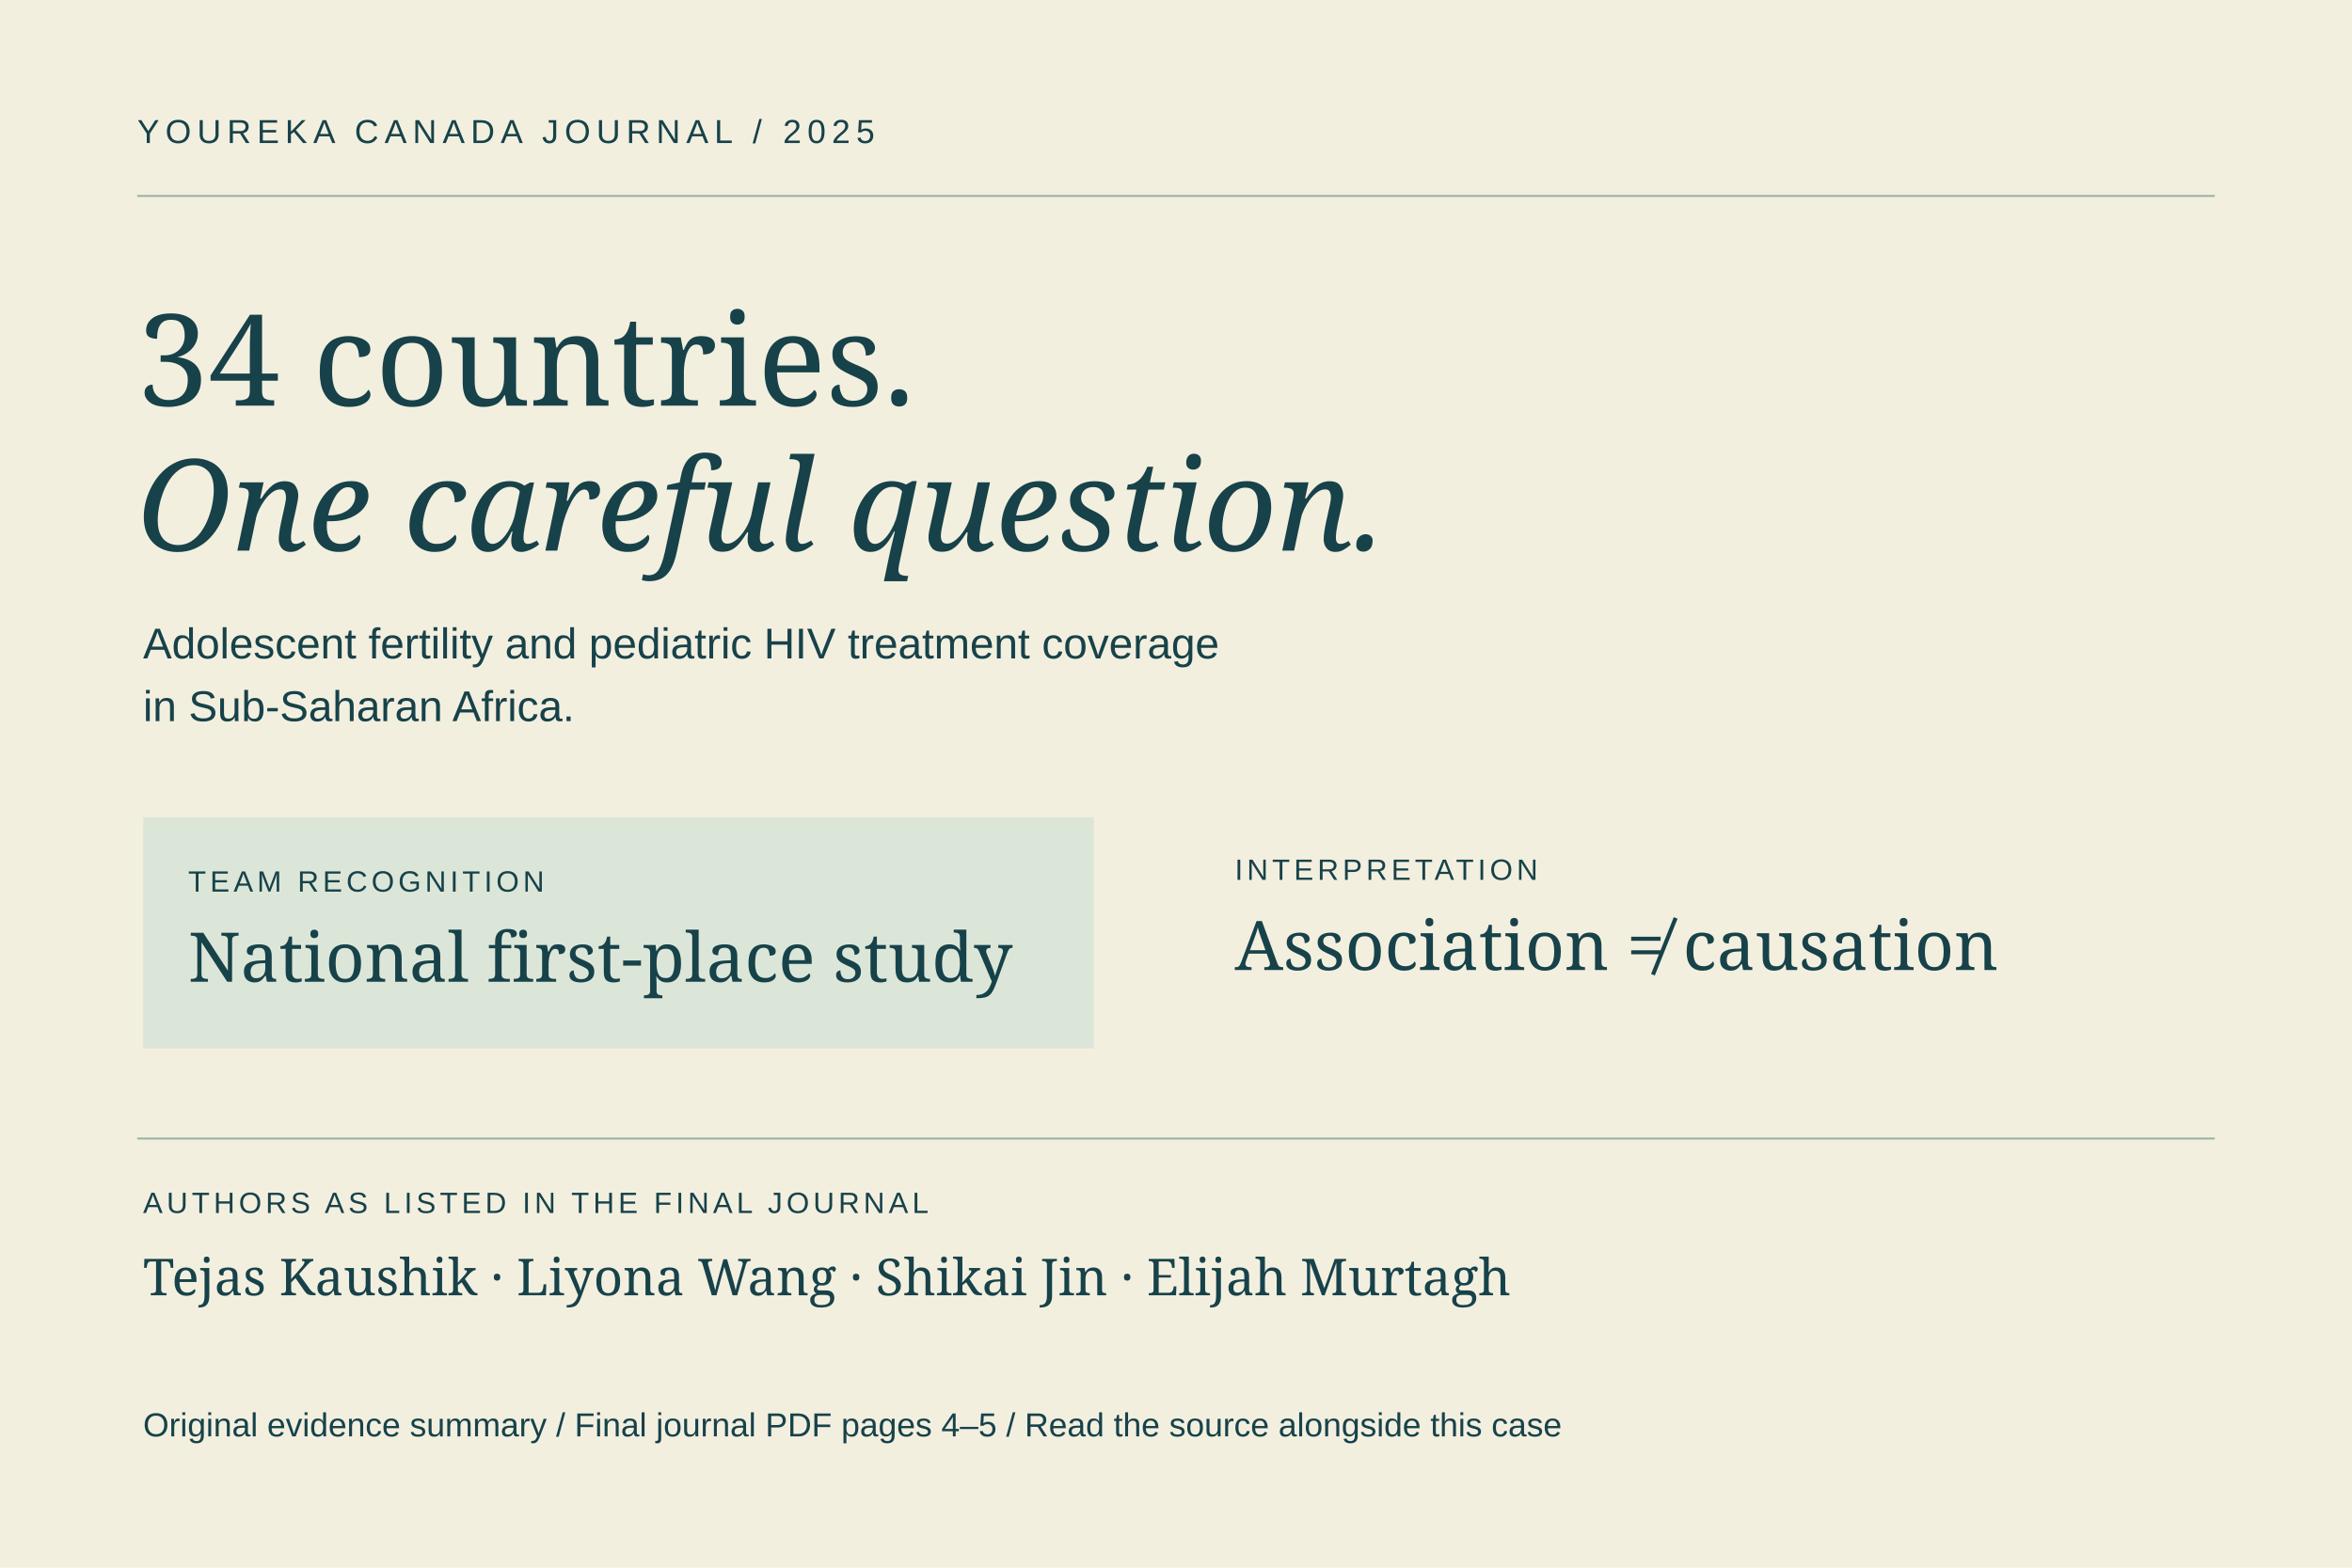
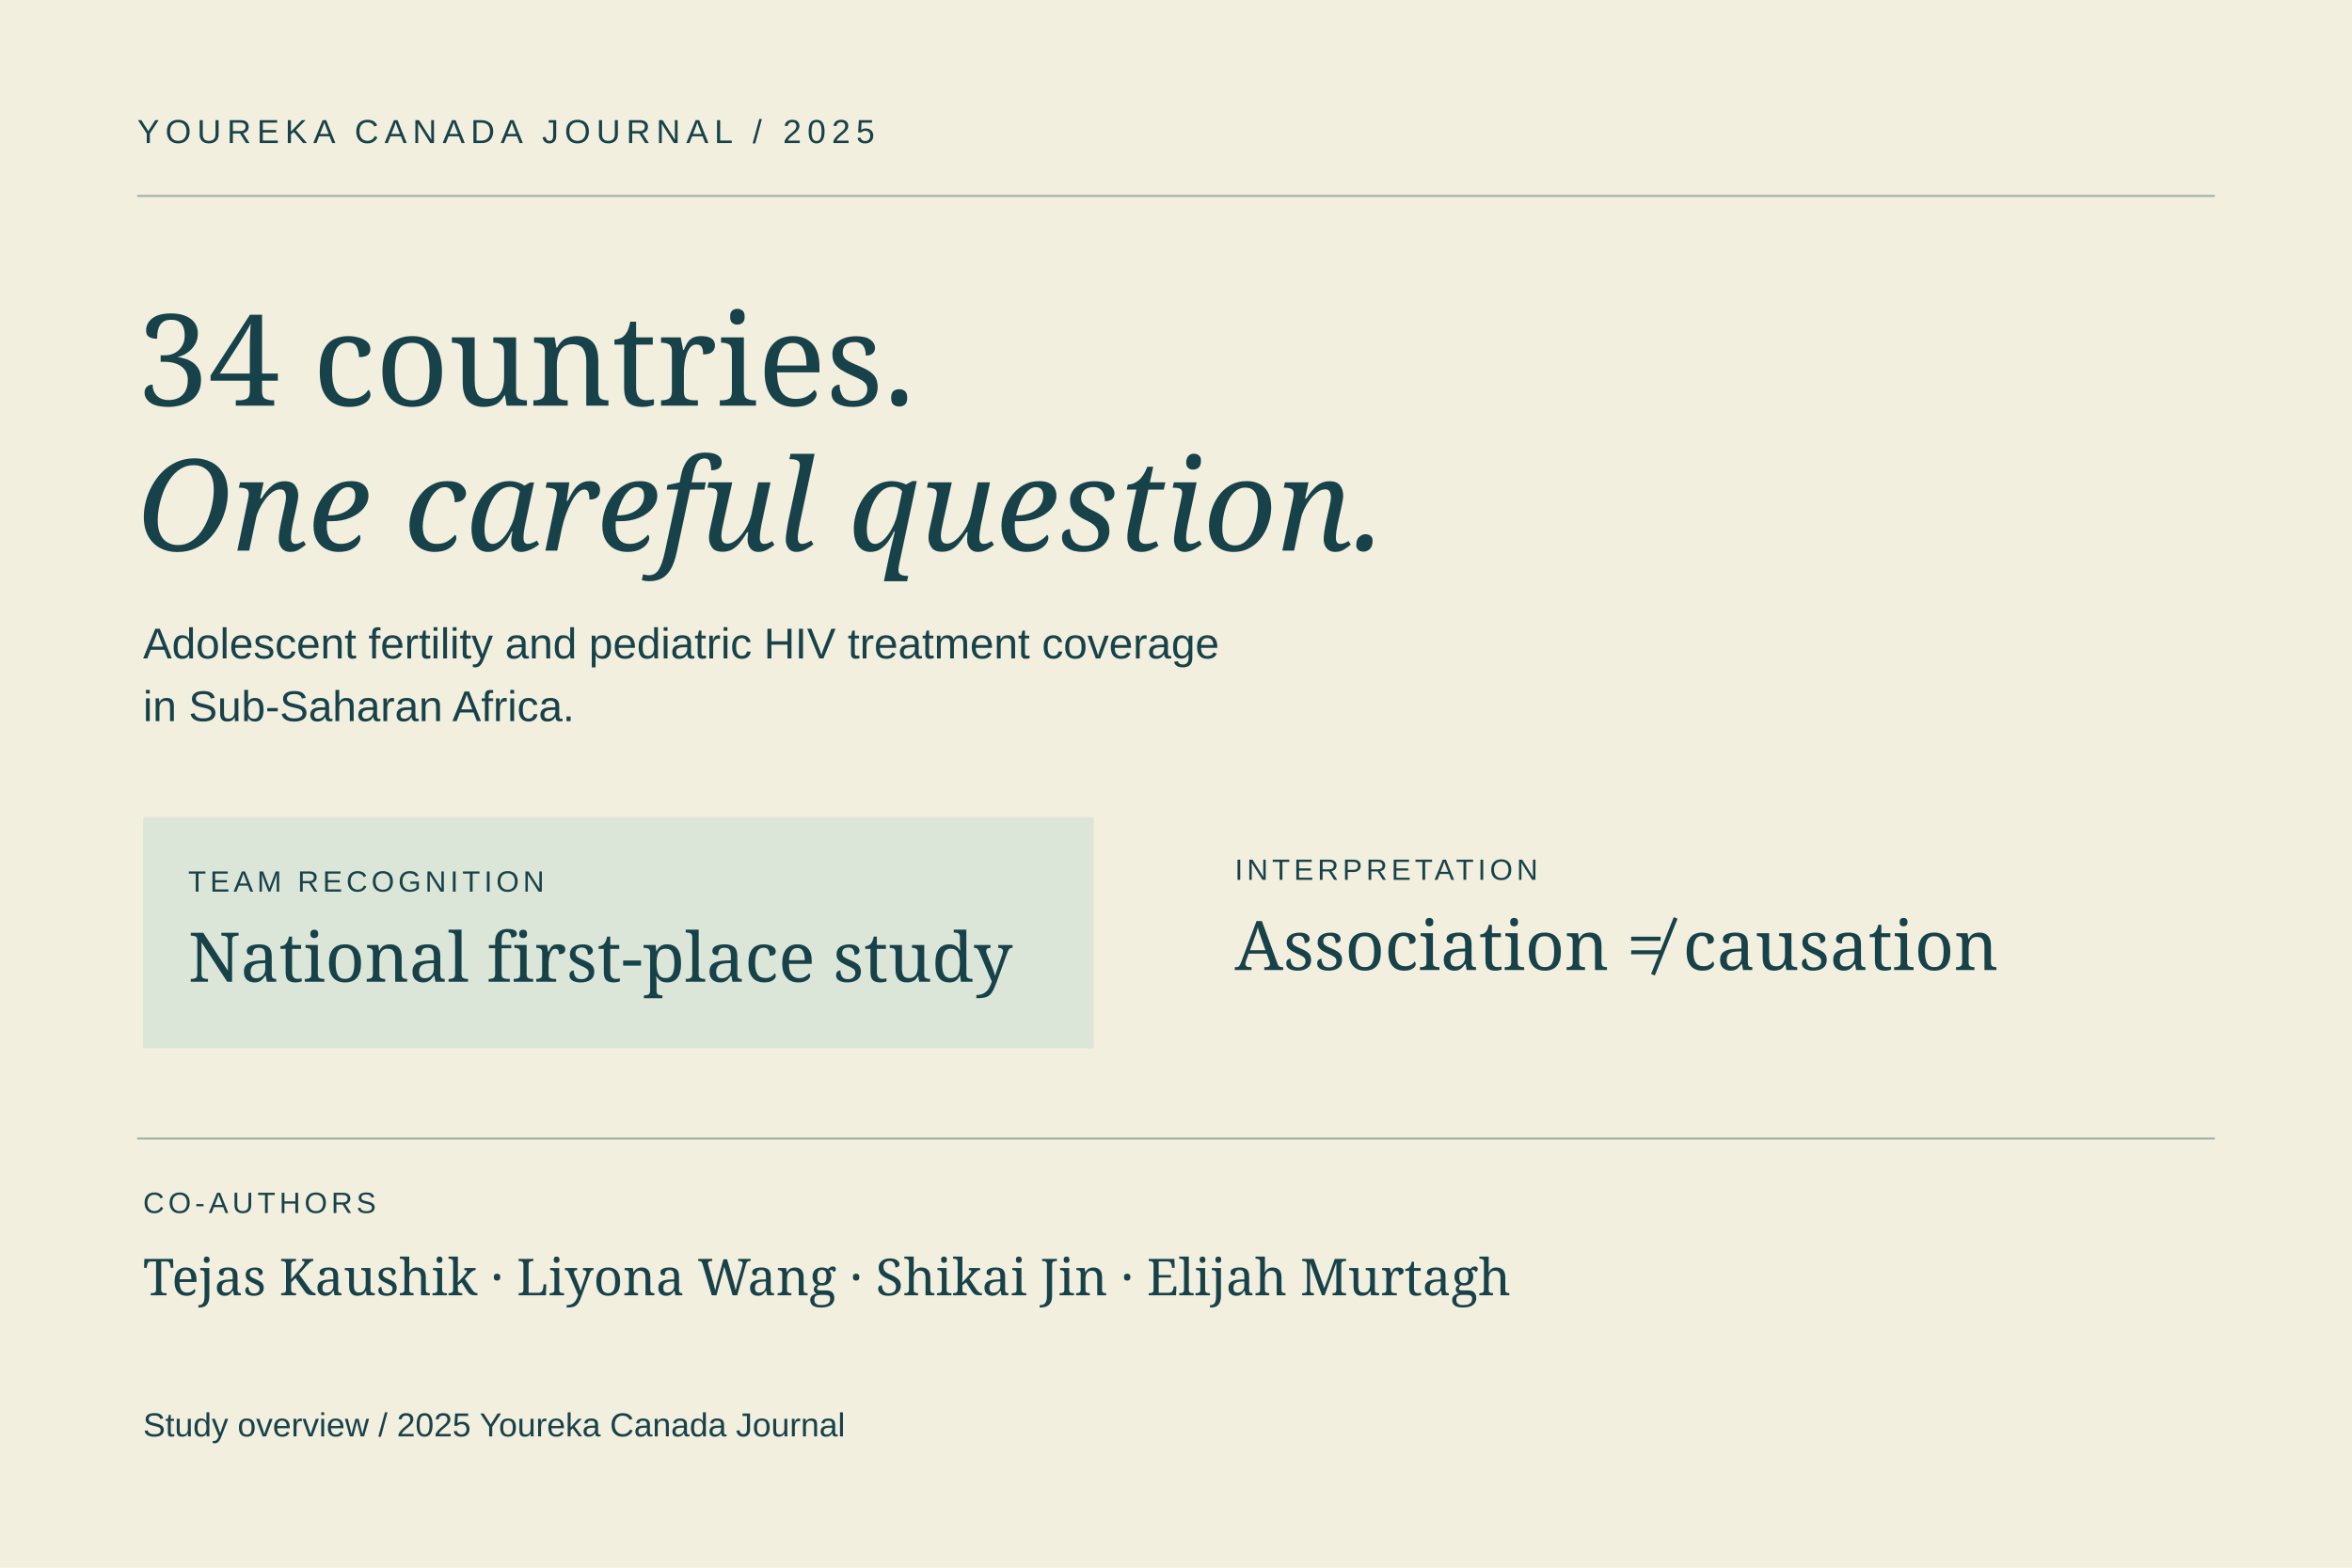
<svg xmlns="http://www.w3.org/2000/svg" width="1200" height="800" viewBox="0 0 1200 800" role="img" aria-labelledby="t d">
  <rect width="1200" height="800" fill="#f3efdf" />
  <g fill="#17424a">
    <text x="70" y="73" font-family="Arial,sans-serif" font-size="17" letter-spacing="3">YOUREKA CANADA JOURNAL / 2025</text>
    <path d="M70 100h1060" stroke="#9cb1a6" />
    <text x="70" y="207" font-family="Georgia,serif" font-size="65">34 countries.</text>
    <text x="70" y="281" font-family="Georgia,serif" font-style="italic" font-size="65">One careful question.</text>
    <text x="73" y="336" font-family="Arial,sans-serif" font-size="22">Adolescent fertility and pediatric HIV treatment coverage</text>
    <text x="73" y="368" font-family="Arial,sans-serif" font-size="22">in Sub-Saharan Africa.</text>
    <rect x="73" y="417" width="485" height="118" fill="#dce6d8" />
    <text x="96" y="455" font-family="Arial,sans-serif" font-size="15" letter-spacing="2">TEAM RECOGNITION</text>
    <text x="96" y="501" font-family="Georgia,serif" font-size="35">National first-place study</text>
    <text x="630" y="449" font-family="Arial,sans-serif" font-size="15" letter-spacing="2">INTERPRETATION</text>
    <text x="630" y="495" font-family="Georgia,serif" font-size="35">Association ≠ causation</text>
    <path d="M70 581h1060" stroke="#9cb1a6" />
-     <text x="73" y="619" font-family="Arial,sans-serif" font-size="15" letter-spacing="2">AUTHORS AS LISTED IN THE FINAL JOURNAL</text>
+     <text x="73" y="619" font-family="Arial,sans-serif" font-size="15" letter-spacing="2">CO-AUTHORS</text>
    <text x="73" y="661" font-family="Georgia,serif" font-size="26">Tejas Kaushik · Liyona Wang · Shikai Jin · Elijah Murtagh</text>
-     <text x="73" y="733" font-family="Arial,sans-serif" font-size="17">Original evidence summary / Final journal PDF pages 4–5 / Read the source alongside this case</text>
+     <text x="73" y="733" font-family="Arial,sans-serif" font-size="17">Study overview / 2025 Youreka Canada Journal</text>
  </g>
</svg>
